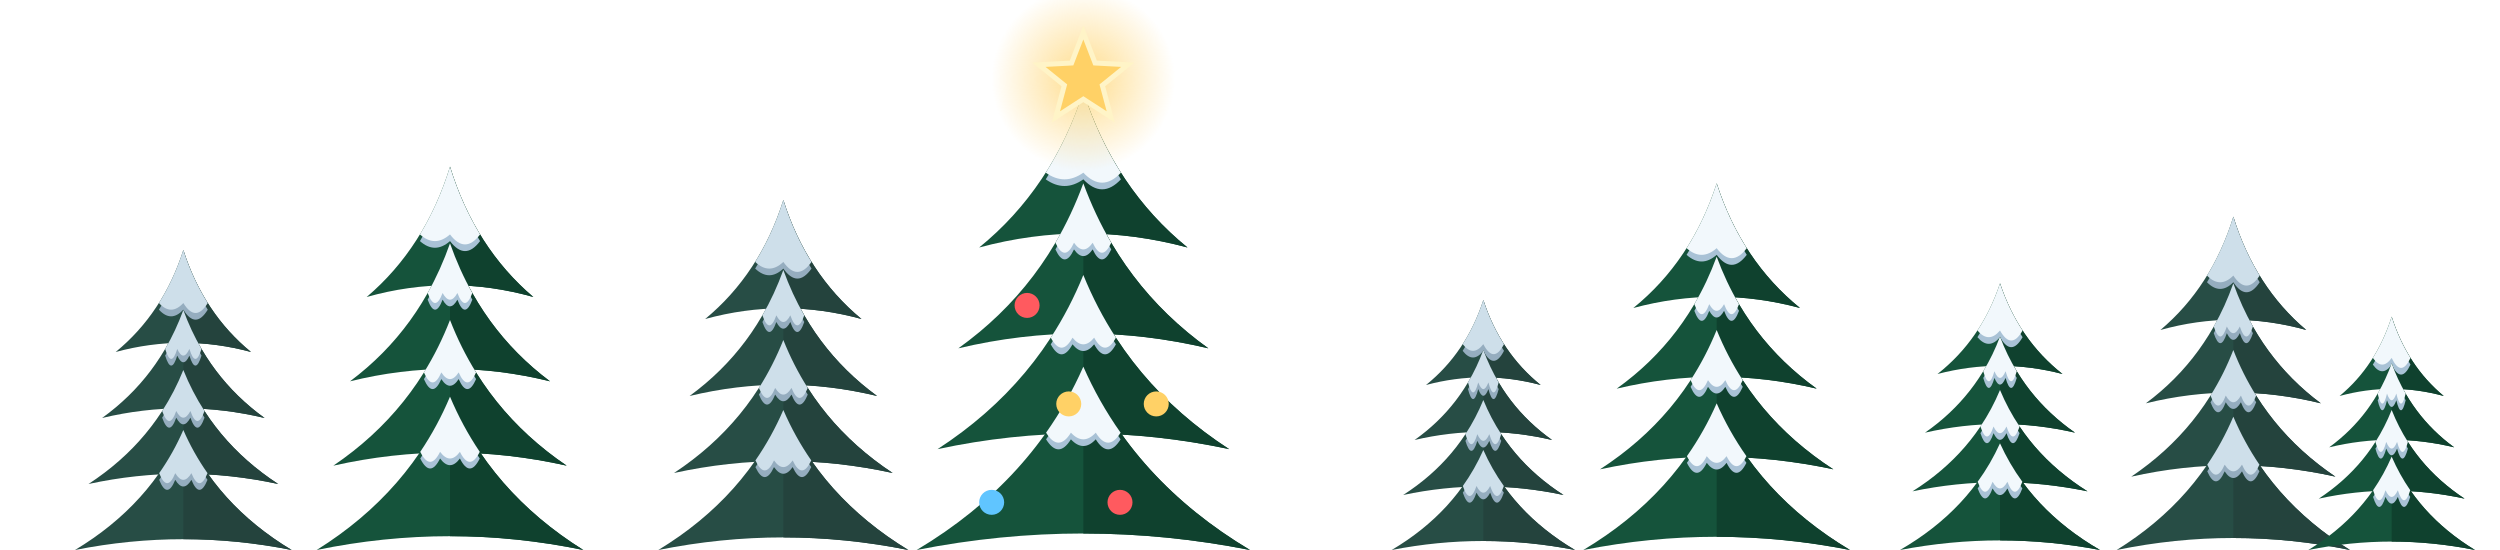
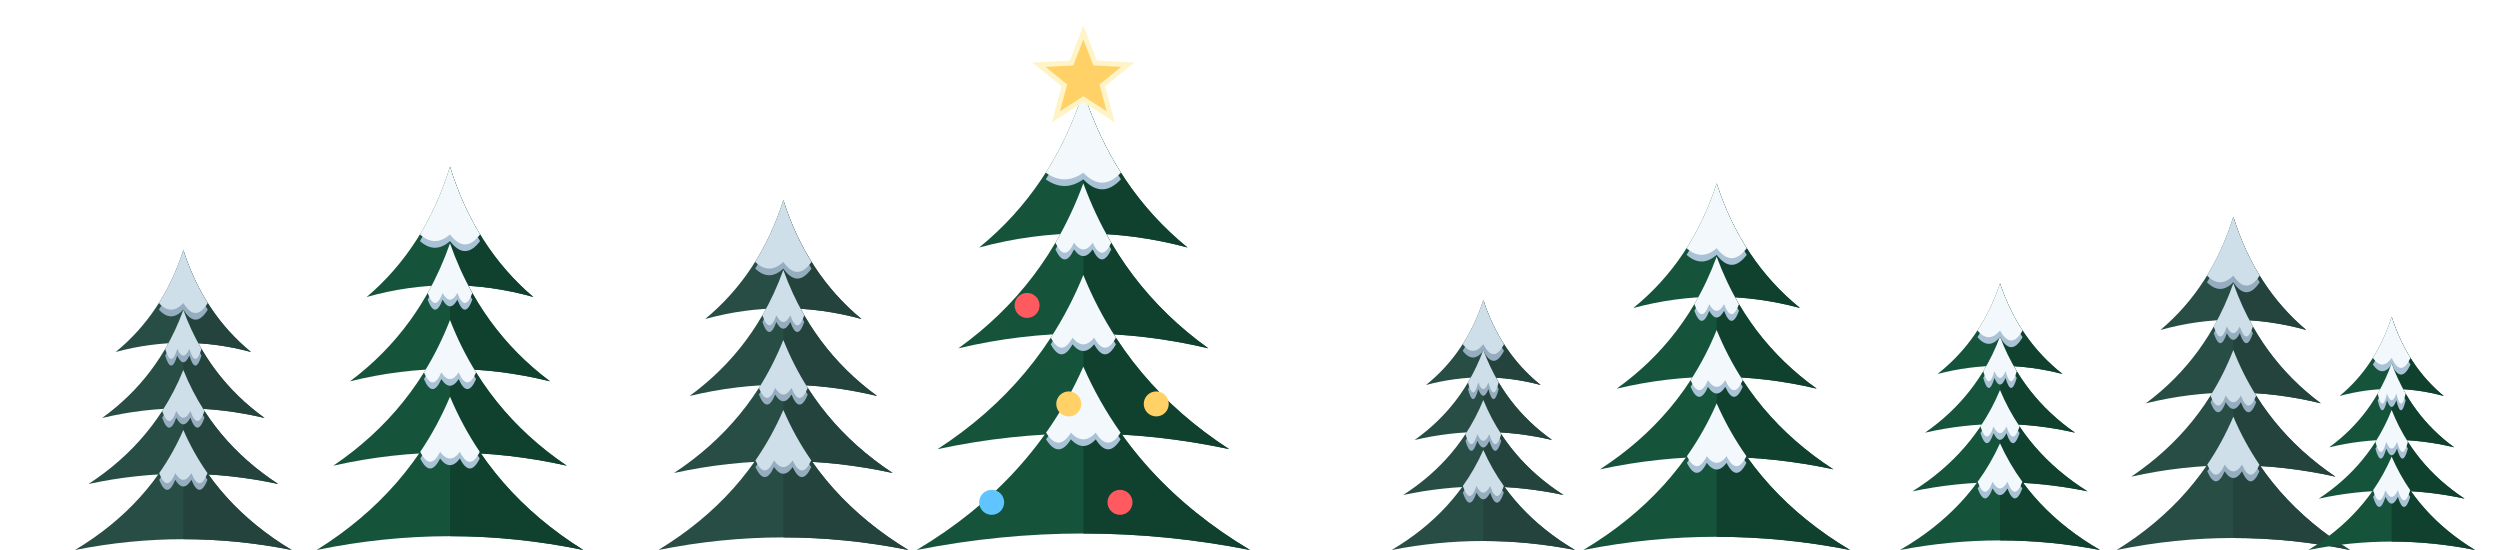
<svg xmlns="http://www.w3.org/2000/svg" width="300" height="66" viewBox="0 0 300 66">
-   <defs>
-     <radialGradient id="halo">
-       <stop offset="0" stop-color="#ffd166" stop-opacity=".75" />
-       <stop offset="1" stop-color="#ffd166" stop-opacity="0" />
-     </radialGradient>
-   </defs>
-   <style>.halo{animation:glow 2.4s ease-in-out infinite alternate}@keyframes glow{from{opacity:.45}to{opacity:1}}@media (prefers-reduced-motion:reduce){.halo{animation:none}}</style>
  <g opacity=".9">
    <path fill="#0f3a31" d="M22,30 Q24.44,37.59 30.12,42.24 Q22,40.04 13.88,42.24 Q19.56,37.59 22,30Z" />
    <path fill="#0c2f28" d="M22,30 Q24.44,37.59 30.12,42.24 Q26.06,41.14 22,41.14Z" />
    <path fill="#8aa4b8" transform="translate(0 .8)" d="M22,30 Q23.12,33.49 24.93,36.36 Q23.47,38.76 22,36.36 Q20.53,37.96 19.07,36.36 Q20.88,33.49 22,30Z" />
    <path fill="#c9dbe8" d="M22,30 Q23.12,33.49 24.93,36.36 Q23.47,38.76 22,36.36 Q20.53,37.96 19.07,36.36 Q20.88,33.49 22,30Z" />
    <path fill="#0f3a31" d="M22,37.2 Q24.93,45.24 31.75,50.16 Q22,47.83 12.25,50.16 Q19.07,45.24 22,37.2Z" />
    <path fill="#0c2f28" d="M22,37.2 Q24.93,45.24 31.75,50.16 Q26.88,48.99 22,48.99Z" />
    <path fill="#8aa4b8" transform="translate(0 .8)" d="M22,37.2 Q22.9,39.68 24.18,41.87 Q23.45,44.27 22.73,41.87 Q22,43.47 21.27,41.87 Q20.55,44.27 19.82,41.87 Q21.1,39.68 22,37.2Z" />
    <path fill="#c9dbe8" d="M22,37.2 Q22.9,39.68 24.18,41.87 Q23.45,44.27 22.73,41.87 Q22,43.47 21.27,41.87 Q20.55,44.27 19.82,41.87 Q21.1,39.68 22,37.2Z" />
    <path fill="#0f3a31" d="M22,44.4 Q25.41,52.88 33.38,58.08 Q22,55.62 10.62,58.08 Q18.59,52.88 22,44.4Z" />
    <path fill="#0c2f28" d="M22,44.4 Q25.41,52.88 33.38,58.08 Q27.69,56.85 22,56.85Z" />
    <path fill="#8aa4b8" transform="translate(0 .8)" d="M22,44.4 Q23.05,47.02 24.54,49.32 Q23.69,51.72 22.85,49.32 Q22,50.92 21.15,49.32 Q20.31,51.72 19.46,49.32 Q20.95,47.02 22,44.4Z" />
    <path fill="#c9dbe8" d="M22,44.4 Q23.05,47.02 24.54,49.32 Q23.69,51.72 22.85,49.32 Q22,50.92 21.15,49.32 Q20.31,51.72 19.46,49.32 Q20.95,47.02 22,44.4Z" />
    <path fill="#0f3a31" d="M22,51.6 Q25.9,60.53 35,66 Q22,63.41 9,66 Q18.1,60.53 22,51.6Z" />
    <path fill="#0c2f28" d="M22,51.6 Q25.9,60.53 35,66 Q28.5,64.7 22,64.7Z" />
    <path fill="#8aa4b8" transform="translate(0 .8)" d="M22,51.6 Q23.2,54.36 24.9,56.78 Q23.94,59.18 22.97,56.78 Q22,58.38 21.03,56.78 Q20.06,59.18 19.1,56.78 Q20.8,54.36 22,51.6Z" />
    <path fill="#c9dbe8" d="M22,51.6 Q23.2,54.36 24.9,56.78 Q23.94,59.18 22.97,56.78 Q22,58.38 21.03,56.78 Q20.06,59.18 19.1,56.78 Q20.8,54.36 22,51.6Z" />
    <path fill="#0f3a31" d="M94,24 Q96.81,32.85 103.38,38.28 Q94,35.71 84.62,38.28 Q91.19,32.85 94,24Z" />
    <path fill="#0c2f28" d="M94,24 Q96.81,32.85 103.38,38.28 Q98.69,36.99 94,36.99Z" />
    <path fill="#8aa4b8" transform="translate(0 .8)" d="M94,24 Q95.29,28.08 97.38,31.43 Q95.69,33.83 94,31.43 Q92.31,33.03 90.62,31.43 Q92.71,28.08 94,24Z" />
    <path fill="#c9dbe8" d="M94,24 Q95.29,28.08 97.38,31.43 Q95.69,33.83 94,31.43 Q92.31,33.03 90.62,31.43 Q92.71,28.08 94,24Z" />
    <path fill="#0f3a31" d="M94,32.4 Q97.38,41.77 105.25,47.52 Q94,44.8 82.75,47.52 Q90.62,41.77 94,32.4Z" />
    <path fill="#0c2f28" d="M94,32.4 Q97.38,41.77 105.25,47.52 Q99.62,46.16 94,46.16Z" />
    <path fill="#8aa4b8" transform="translate(0 .8)" d="M94,32.4 Q95.04,35.29 96.51,37.84 Q95.68,40.24 94.84,37.84 Q94,39.44 93.16,37.84 Q92.32,40.24 91.49,37.84 Q92.96,35.29 94,32.4Z" />
    <path fill="#c9dbe8" d="M94,32.4 Q95.04,35.29 96.51,37.84 Q95.68,40.24 94.84,37.84 Q94,39.44 93.16,37.84 Q92.32,40.24 91.49,37.84 Q92.96,35.29 94,32.4Z" />
    <path fill="#0f3a31" d="M94,40.8 Q97.94,50.7 107.12,56.76 Q94,53.89 80.88,56.76 Q90.06,50.7 94,40.8Z" />
    <path fill="#0c2f28" d="M94,40.8 Q97.94,50.7 107.12,56.76 Q100.56,55.32 94,55.32Z" />
    <path fill="#8aa4b8" transform="translate(0 .8)" d="M94,40.8 Q95.22,43.86 96.93,46.55 Q95.95,48.95 94.98,46.55 Q94,48.15 93.02,46.55 Q92.05,48.95 91.07,46.55 Q92.78,43.86 94,40.8Z" />
    <path fill="#c9dbe8" d="M94,40.8 Q95.22,43.86 96.93,46.55 Q95.95,48.95 94.98,46.55 Q94,48.15 93.02,46.55 Q92.05,48.95 91.07,46.55 Q92.78,43.86 94,40.8Z" />
    <path fill="#0f3a31" d="M94,49.2 Q98.5,59.62 109,66 Q94,62.98 79,66 Q89.5,59.62 94,49.2Z" />
    <path fill="#0c2f28" d="M94,49.2 Q98.5,59.62 109,66 Q101.5,64.49 94,64.49Z" />
    <path fill="#8aa4b8" transform="translate(0 .8)" d="M94,49.2 Q95.39,52.42 97.35,55.25 Q96.23,57.65 95.12,55.25 Q94,56.85 92.88,55.25 Q91.77,57.65 90.65,55.25 Q92.61,52.42 94,49.2Z" />
    <path fill="#c9dbe8" d="M94,49.2 Q95.39,52.42 97.35,55.25 Q96.23,57.65 95.12,55.25 Q94,56.85 92.88,55.25 Q91.77,57.65 90.65,55.25 Q92.61,52.42 94,49.2Z" />
    <path fill="#0f3a31" d="M178,36 Q180.06,42.32 184.88,46.2 Q178,44.36 171.12,46.2 Q175.94,42.32 178,36Z" />
    <path fill="#0c2f28" d="M178,36 Q180.06,42.32 184.88,46.2 Q181.44,45.28 178,45.28Z" />
    <path fill="#8aa4b8" transform="translate(0 .8)" d="M178,36 Q178.95,38.91 180.48,41.3 Q179.24,43.7 178,41.3 Q176.76,42.9 175.52,41.3 Q177.05,38.91 178,36Z" />
    <path fill="#c9dbe8" d="M178,36 Q178.95,38.91 180.48,41.3 Q179.24,43.7 178,41.3 Q176.76,42.9 175.52,41.3 Q177.05,38.91 178,36Z" />
    <path fill="#0f3a31" d="M178,42 Q180.47,48.7 186.25,52.8 Q178,50.86 169.75,52.8 Q175.53,48.7 178,42Z" />
    <path fill="#0c2f28" d="M178,42 Q180.47,48.7 186.25,52.8 Q182.12,51.83 178,51.83Z" />
    <path fill="#8aa4b8" transform="translate(0 .8)" d="M178,42 Q178.76,44.07 179.84,45.89 Q179.23,48.29 178.61,45.89 Q178,47.49 177.39,45.89 Q176.77,48.29 176.16,45.89 Q177.24,44.07 178,42Z" />
    <path fill="#c9dbe8" d="M178,42 Q178.76,44.07 179.84,45.89 Q179.23,48.29 178.61,45.89 Q178,47.49 177.39,45.89 Q176.77,48.29 176.16,45.89 Q177.24,44.07 178,42Z" />
    <path fill="#0f3a31" d="M178,48 Q180.89,55.07 187.62,59.4 Q178,57.35 168.38,59.4 Q175.11,55.07 178,48Z" />
    <path fill="#0c2f28" d="M178,48 Q180.89,55.07 187.62,59.4 Q182.81,58.37 178,58.37Z" />
    <path fill="#8aa4b8" transform="translate(0 .8)" d="M178,48 Q178.89,50.18 180.15,52.1 Q179.43,54.5 178.72,52.1 Q178,53.7 177.28,52.1 Q176.57,54.5 175.85,52.1 Q177.11,50.18 178,48Z" />
    <path fill="#c9dbe8" d="M178,48 Q178.89,50.18 180.15,52.1 Q179.43,54.5 178.72,52.1 Q178,53.7 177.28,52.1 Q176.57,54.5 175.85,52.1 Q177.11,50.18 178,48Z" />
    <path fill="#0f3a31" d="M178,54 Q181.3,61.44 189,66 Q178,63.84 167,66 Q174.7,61.44 178,54Z" />
    <path fill="#0c2f28" d="M178,54 Q181.3,61.44 189,66 Q183.5,64.92 178,64.92Z" />
    <path fill="#8aa4b8" transform="translate(0 .8)" d="M178,54 Q179.02,56.3 180.46,58.32 Q179.64,60.72 178.82,58.32 Q178,59.92 177.18,58.32 Q176.36,60.72 175.54,58.32 Q176.98,56.3 178,54Z" />
    <path fill="#c9dbe8" d="M178,54 Q179.02,56.3 180.46,58.32 Q179.64,60.72 178.82,58.32 Q178,59.92 177.18,58.32 Q176.36,60.72 175.54,58.32 Q176.98,56.3 178,54Z" />
    <path fill="#0f3a31" d="M268,26 Q270.62,34.43 276.75,39.6 Q268,37.15 259.25,39.6 Q265.38,34.43 268,26Z" />
    <path fill="#0c2f28" d="M268,26 Q270.62,34.43 276.75,39.6 Q272.38,38.38 268,38.38Z" />
    <path fill="#8aa4b8" transform="translate(0 .8)" d="M268,26 Q269.21,29.88 271.16,33.07 Q269.58,35.47 268,33.07 Q266.42,34.67 264.84,33.07 Q266.79,29.88 268,26Z" />
    <path fill="#c9dbe8" d="M268,26 Q269.21,29.88 271.16,33.07 Q269.58,35.47 268,33.07 Q266.42,34.67 264.84,33.07 Q266.79,29.88 268,26Z" />
    <path fill="#0f3a31" d="M268,34 Q271.15,42.93 278.5,48.4 Q268,45.81 257.5,48.4 Q264.85,42.93 268,34Z" />
    <path fill="#0c2f28" d="M268,34 Q271.15,42.93 278.5,48.4 Q273.25,47.1 268,47.1Z" />
    <path fill="#8aa4b8" transform="translate(0 .8)" d="M268,34 Q268.97,36.76 270.35,39.18 Q269.56,41.58 268.78,39.18 Q268,40.78 267.22,39.18 Q266.44,41.58 265.65,39.18 Q267.03,36.76 268,34Z" />
    <path fill="#c9dbe8" d="M268,34 Q268.97,36.76 270.35,39.18 Q269.56,41.58 268.78,39.18 Q268,40.78 267.22,39.18 Q266.44,41.58 265.65,39.18 Q267.03,36.76 268,34Z" />
    <path fill="#0f3a31" d="M268,42 Q271.68,51.42 280.25,57.2 Q268,54.46 255.75,57.2 Q264.32,51.42 268,42Z" />
    <path fill="#0c2f28" d="M268,42 Q271.68,51.42 280.25,57.2 Q274.12,55.83 268,55.83Z" />
    <path fill="#8aa4b8" transform="translate(0 .8)" d="M268,42 Q269.13,44.91 270.74,47.47 Q269.82,49.87 268.91,47.47 Q268,49.07 267.09,47.47 Q266.18,49.87 265.26,47.47 Q266.87,44.91 268,42Z" />
    <path fill="#c9dbe8" d="M268,42 Q269.13,44.91 270.74,47.47 Q269.82,49.87 268.91,47.47 Q268,49.07 267.09,47.47 Q266.18,49.87 265.26,47.47 Q266.87,44.91 268,42Z" />
    <path fill="#0f3a31" d="M268,50 Q272.2,59.92 282,66 Q268,63.12 254,66 Q263.8,59.92 268,50Z" />
    <path fill="#0c2f28" d="M268,50 Q272.2,59.92 282,66 Q275,64.56 268,64.56Z" />
    <path fill="#8aa4b8" transform="translate(0 .8)" d="M268,50 Q269.3,53.06 271.13,55.76 Q270.09,58.16 269.04,55.76 Q268,57.36 266.96,55.76 Q265.91,58.16 264.87,55.76 Q266.7,53.06 268,50Z" />
    <path fill="#c9dbe8" d="M268,50 Q269.3,53.06 271.13,55.76 Q270.09,58.16 269.04,55.76 Q268,57.36 266.96,55.76 Q265.91,58.16 264.87,55.76 Q266.7,53.06 268,50Z" />
  </g>
  <path fill="#15533b" d="M54,20 Q57,29.7 64,35.64 Q54,32.82 44,35.64 Q51,29.7 54,20Z" />
  <path fill="#0f412e" d="M54,20 Q57,29.7 64,35.64 Q59,34.23 54,34.23Z" />
  <path fill="#a9c2d6" transform="translate(0 .8)" d="M54,20 Q55.38,24.46 57.61,28.13 Q55.81,30.53 54,28.13 Q52.19,29.73 50.39,28.13 Q52.62,24.46 54,20Z" />
  <path fill="#f2f8fc" d="M54,20 Q55.38,24.46 57.61,28.13 Q55.81,30.53 54,28.13 Q52.19,29.73 50.39,28.13 Q52.62,24.46 54,20Z" />
  <path fill="#15533b" d="M54,29.2 Q57.6,39.47 66,45.76 Q54,42.78 42,45.76 Q50.4,39.47 54,29.2Z" />
  <path fill="#0f412e" d="M54,29.2 Q57.6,39.47 66,45.76 Q60,44.27 54,44.27Z" />
  <path fill="#a9c2d6" transform="translate(0 .8)" d="M54,29.2 Q55.11,32.37 56.68,35.16 Q55.79,37.56 54.89,35.16 Q54,36.76 53.11,35.16 Q52.21,37.56 51.32,35.16 Q52.89,32.37 54,29.2Z" />
  <path fill="#f2f8fc" d="M54,29.2 Q55.11,32.37 56.68,35.16 Q55.79,37.56 54.89,35.16 Q54,36.76 53.11,35.16 Q52.21,37.56 51.32,35.16 Q52.89,32.37 54,29.2Z" />
  <path fill="#15533b" d="M54,38.4 Q58.2,49.24 68,55.88 Q54,52.73 40,55.88 Q49.8,49.24 54,38.4Z" />
  <path fill="#0f412e" d="M54,38.4 Q58.2,49.24 68,55.88 Q61,54.31 54,54.31Z" />
  <path fill="#a9c2d6" transform="translate(0 .8)" d="M54,38.4 Q55.3,41.75 57.13,44.69 Q56.09,47.09 55.04,44.69 Q54,46.29 52.96,44.69 Q51.91,47.09 50.87,44.69 Q52.7,41.75 54,38.4Z" />
  <path fill="#f2f8fc" d="M54,38.4 Q55.3,41.75 57.13,44.69 Q56.09,47.09 55.04,44.69 Q54,46.29 52.96,44.69 Q51.91,47.09 50.87,44.69 Q52.7,41.75 54,38.4Z" />
  <path fill="#15533b" d="M54,47.6 Q58.8,59.01 70,66 Q54,62.69 38,66 Q49.2,59.01 54,47.6Z" />
  <path fill="#0f412e" d="M54,47.6 Q58.8,59.01 70,66 Q62,64.34 54,64.34Z" />
  <path fill="#a9c2d6" transform="translate(0 .8)" d="M54,47.6 Q55.48,51.12 57.57,54.22 Q56.38,56.62 55.19,54.22 Q54,55.82 52.81,54.22 Q51.62,56.62 50.43,54.22 Q52.52,51.12 54,47.6Z" />
  <path fill="#f2f8fc" d="M54,47.6 Q55.48,51.12 57.57,54.22 Q56.38,56.62 55.19,54.22 Q54,55.82 52.81,54.22 Q51.62,56.62 50.43,54.22 Q52.52,51.12 54,47.6Z" />
  <path fill="#15533b" d="M240,34 Q242.25,40.75 247.5,44.88 Q240,42.92 232.5,44.88 Q237.75,40.75 240,34Z" />
  <path fill="#0f412e" d="M240,34 Q242.25,40.75 247.5,44.88 Q243.75,43.9 240,43.9Z" />
  <path fill="#a9c2d6" transform="translate(0 .8)" d="M240,34 Q241.04,37.11 242.71,39.66 Q241.35,42.06 240,39.66 Q238.65,41.26 237.29,39.66 Q238.96,37.11 240,34Z" />
  <path fill="#f2f8fc" d="M240,34 Q241.04,37.11 242.71,39.66 Q241.35,42.06 240,39.66 Q238.65,41.26 237.29,39.66 Q238.96,37.11 240,34Z" />
  <path fill="#15533b" d="M240,40.4 Q242.7,47.54 249,51.92 Q240,49.85 231,51.92 Q237.3,47.54 240,40.4Z" />
  <path fill="#0f412e" d="M240,40.4 Q242.7,47.54 249,51.92 Q244.5,50.88 240,50.88Z" />
  <path fill="#a9c2d6" transform="translate(0 .8)" d="M240,40.4 Q240.83,42.61 242.01,44.55 Q241.34,46.95 240.67,44.55 Q240,46.15 239.33,44.55 Q238.66,46.95 237.99,44.55 Q239.17,42.61 240,40.4Z" />
  <path fill="#f2f8fc" d="M240,40.4 Q240.83,42.61 242.01,44.55 Q241.34,46.95 240.67,44.55 Q240,46.15 239.33,44.55 Q238.66,46.95 237.99,44.55 Q239.17,42.61 240,40.4Z" />
  <path fill="#15533b" d="M240,46.8 Q243.15,54.34 250.5,58.96 Q240,56.77 229.5,58.96 Q236.85,54.34 240,46.8Z" />
  <path fill="#0f412e" d="M240,46.8 Q243.15,54.34 250.5,58.96 Q245.25,57.87 240,57.87Z" />
  <path fill="#a9c2d6" transform="translate(0 .8)" d="M240,46.8 Q240.97,49.13 242.35,51.18 Q241.56,53.58 240.78,51.18 Q240,52.78 239.22,51.18 Q238.44,53.58 237.65,51.18 Q239.03,49.13 240,46.8Z" />
  <path fill="#f2f8fc" d="M240,46.8 Q240.97,49.13 242.35,51.18 Q241.56,53.58 240.78,51.18 Q240,52.78 239.22,51.18 Q238.44,53.58 237.65,51.18 Q239.03,49.13 240,46.8Z" />
  <path fill="#15533b" d="M240,53.2 Q243.6,61.14 252,66 Q240,63.7 228,66 Q236.4,61.14 240,53.2Z" />
  <path fill="#0f412e" d="M240,53.2 Q243.6,61.14 252,66 Q246,64.85 240,64.85Z" />
  <path fill="#a9c2d6" transform="translate(0 .8)" d="M240,53.2 Q241.11,55.65 242.68,57.81 Q241.79,60.21 240.89,57.81 Q240,59.41 239.11,57.81 Q238.21,60.21 237.32,57.81 Q238.89,55.65 240,53.2Z" />
  <path fill="#f2f8fc" d="M240,53.2 Q241.11,55.65 242.68,57.81 Q241.79,60.21 240.89,57.81 Q240,59.41 239.11,57.81 Q238.21,60.21 237.32,57.81 Q238.89,55.65 240,53.2Z" />
  <path fill="#15533b" d="M287,38 Q288.88,43.9 293.25,47.52 Q287,45.81 280.75,47.52 Q285.12,43.9 287,38Z" />
  <path fill="#0f412e" d="M287,38 Q288.88,43.9 293.25,47.52 Q290.12,46.66 287,46.66Z" />
  <path fill="#a9c2d6" transform="translate(0 .8)" d="M287,38 Q287.86,40.72 289.26,42.95 Q288.13,45.35 287,42.95 Q285.87,44.55 284.74,42.95 Q286.14,40.72 287,38Z" />
  <path fill="#f2f8fc" d="M287,38 Q287.86,40.72 289.26,42.95 Q288.13,45.35 287,42.95 Q285.87,44.55 284.74,42.95 Q286.14,40.72 287,38Z" />
  <path fill="#15533b" d="M287,43.6 Q289.25,49.85 294.5,53.68 Q287,51.87 279.5,53.68 Q284.75,49.85 287,43.6Z" />
  <path fill="#0f412e" d="M287,43.6 Q289.25,49.85 294.5,53.68 Q290.75,52.77 287,52.77Z" />
  <path fill="#a9c2d6" transform="translate(0 .8)" d="M287,43.6 Q287.69,45.53 288.68,47.23 Q288.12,49.63 287.56,47.23 Q287,48.83 286.44,47.23 Q285.88,49.63 285.32,47.23 Q286.31,45.53 287,43.6Z" />
  <path fill="#f2f8fc" d="M287,43.6 Q287.69,45.53 288.68,47.23 Q288.12,49.63 287.56,47.23 Q287,48.83 286.44,47.23 Q285.88,49.63 285.32,47.23 Q286.31,45.53 287,43.6Z" />
  <path fill="#15533b" d="M287,49.2 Q289.62,55.8 295.75,59.84 Q287,57.92 278.25,59.84 Q284.38,55.8 287,49.2Z" />
  <path fill="#0f412e" d="M287,49.2 Q289.62,55.8 295.75,59.84 Q291.38,58.88 287,58.88Z" />
  <path fill="#a9c2d6" transform="translate(0 .8)" d="M287,49.2 Q287.81,51.24 288.95,53.03 Q288.3,55.43 287.65,53.03 Q287,54.63 286.35,53.03 Q285.7,55.43 285.05,53.03 Q286.19,51.24 287,49.2Z" />
  <path fill="#f2f8fc" d="M287,49.2 Q287.81,51.24 288.95,53.03 Q288.3,55.43 287.65,53.03 Q287,54.63 286.35,53.03 Q285.7,55.43 285.05,53.03 Q286.19,51.24 287,49.2Z" />
  <path fill="#15533b" d="M287,54.8 Q290,61.74 297,66 Q287,63.98 277,66 Q284,61.74 287,54.8Z" />
  <path fill="#0f412e" d="M287,54.8 Q290,61.74 297,66 Q292,64.99 287,64.99Z" />
  <path fill="#a9c2d6" transform="translate(0 .8)" d="M287,54.8 Q287.93,56.94 289.23,58.83 Q288.49,61.23 287.74,58.83 Q287,60.43 286.26,58.83 Q285.51,61.23 284.77,58.83 Q286.07,56.94 287,54.8Z" />
  <path fill="#f2f8fc" d="M287,54.8 Q287.93,56.94 289.23,58.83 Q288.49,61.23 287.74,58.83 Q287,60.43 286.26,58.83 Q285.51,61.23 284.77,58.83 Q286.07,56.94 287,54.8Z" />
  <path fill="#15533b" d="M206,22 Q209,31.28 216,36.96 Q206,34.27 196,36.96 Q203,31.28 206,22Z" />
  <path fill="#0f412e" d="M206,22 Q209,31.28 216,36.96 Q211,35.61 206,35.61Z" />
  <path fill="#a9c2d6" transform="translate(0 .8)" d="M206,22 Q207.38,26.27 209.61,29.78 Q207.81,32.18 206,29.78 Q204.19,31.38 202.39,29.78 Q204.62,26.27 206,22Z" />
  <path fill="#f2f8fc" d="M206,22 Q207.38,26.27 209.61,29.78 Q207.81,32.18 206,29.78 Q204.19,31.38 202.39,29.78 Q204.62,26.27 206,22Z" />
  <path fill="#15533b" d="M206,30.8 Q209.6,40.62 218,46.64 Q206,43.79 194,46.64 Q202.4,40.62 206,30.8Z" />
  <path fill="#0f412e" d="M206,30.8 Q209.6,40.62 218,46.64 Q212,45.21 206,45.21Z" />
  <path fill="#a9c2d6" transform="translate(0 .8)" d="M206,30.8 Q207.11,33.83 208.68,36.5 Q207.79,38.9 206.89,36.5 Q206,38.1 205.11,36.5 Q204.21,38.9 203.32,36.5 Q204.89,33.83 206,30.8Z" />
  <path fill="#f2f8fc" d="M206,30.8 Q207.11,33.83 208.68,36.5 Q207.79,38.9 206.89,36.5 Q206,38.1 205.11,36.5 Q204.21,38.9 203.32,36.5 Q204.89,33.83 206,30.8Z" />
  <path fill="#15533b" d="M206,39.6 Q210.2,49.97 220,56.32 Q206,53.31 192,56.32 Q201.8,49.97 206,39.6Z" />
  <path fill="#0f412e" d="M206,39.6 Q210.2,49.97 220,56.32 Q213,54.82 206,54.82Z" />
  <path fill="#a9c2d6" transform="translate(0 .8)" d="M206,39.6 Q207.3,42.8 209.13,45.62 Q208.09,48.02 207.04,45.62 Q206,47.22 204.96,45.62 Q203.91,48.02 202.87,45.62 Q204.7,42.8 206,39.6Z" />
  <path fill="#f2f8fc" d="M206,39.6 Q207.3,42.8 209.13,45.62 Q208.09,48.02 207.04,45.62 Q206,47.22 204.96,45.62 Q203.91,48.02 202.87,45.62 Q204.7,42.8 206,39.6Z" />
  <path fill="#15533b" d="M206,48.4 Q210.8,59.31 222,66 Q206,62.83 190,66 Q201.2,59.31 206,48.4Z" />
  <path fill="#0f412e" d="M206,48.4 Q210.8,59.31 222,66 Q214,64.42 206,64.42Z" />
  <path fill="#a9c2d6" transform="translate(0 .8)" d="M206,48.4 Q207.48,51.77 209.57,54.74 Q208.38,57.14 207.19,54.74 Q206,56.34 204.81,54.74 Q203.62,57.14 202.43,54.74 Q204.52,51.77 206,48.4Z" />
  <path fill="#f2f8fc" d="M206,48.4 Q207.48,51.77 209.57,54.74 Q208.38,57.14 207.19,54.74 Q206,56.34 204.81,54.74 Q203.62,57.14 202.43,54.74 Q204.52,51.77 206,48.4Z" />
  <path fill="#15533b" d="M130,11 Q133.75,22.59 142.5,29.7 Q130,26.33 117.5,29.7 Q126.25,22.59 130,11Z" />
  <path fill="#0f412e" d="M130,11 Q133.75,22.59 142.5,29.7 Q136.25,28.02 130,28.02Z" />
  <path fill="#a9c2d6" transform="translate(0 .8)" d="M130,11 Q131.73,16.34 134.51,20.72 Q132.26,23.12 130,20.72 Q127.74,22.32 125.49,20.72 Q128.27,16.34 130,11Z" />
  <path fill="#f2f8fc" d="M130,11 Q131.73,16.34 134.51,20.72 Q132.26,23.12 130,20.72 Q127.74,22.32 125.49,20.72 Q128.27,16.34 130,11Z" />
  <path fill="#15533b" d="M130,22 Q134.5,34.28 145,41.8 Q130,38.24 115,41.8 Q125.5,34.28 130,22Z" />
  <path fill="#0f412e" d="M130,22 Q134.5,34.28 145,41.8 Q137.5,40.02 130,40.02Z" />
  <path fill="#a9c2d6" transform="translate(0 .8)" d="M130,22 Q131.39,25.79 133.35,29.13 Q132.23,31.53 131.12,29.13 Q130,30.73 128.88,29.13 Q127.77,31.53 126.65,29.13 Q128.61,25.79 130,22Z" />
  <path fill="#f2f8fc" d="M130,22 Q131.39,25.79 133.35,29.13 Q132.23,31.53 131.12,29.13 Q130,30.73 128.88,29.13 Q127.77,31.53 126.65,29.13 Q128.61,25.79 130,22Z" />
  <path fill="#15533b" d="M130,33 Q135.25,45.96 147.5,53.9 Q130,50.14 112.5,53.9 Q124.75,45.96 130,33Z" />
  <path fill="#0f412e" d="M130,33 Q135.25,45.96 147.5,53.9 Q138.75,52.02 130,52.02Z" />
  <path fill="#a9c2d6" transform="translate(0 .8)" d="M130,33 Q131.62,37 133.91,40.52 Q132.61,42.92 131.3,40.52 Q130,42.12 128.7,40.52 Q127.39,42.92 126.09,40.52 Q128.38,37 130,33Z" />
  <path fill="#f2f8fc" d="M130,33 Q131.62,37 133.91,40.52 Q132.61,42.92 131.3,40.52 Q130,42.12 128.7,40.52 Q127.39,42.92 126.09,40.52 Q128.38,37 130,33Z" />
  <path fill="#15533b" d="M130,44 Q136,57.64 150,66 Q130,62.04 110,66 Q124,57.64 130,44Z" />
  <path fill="#0f412e" d="M130,44 Q136,57.64 150,66 Q140,64.02 130,64.02Z" />
  <path fill="#a9c2d6" transform="translate(0 .8)" d="M130,44 Q131.85,48.21 134.47,51.92 Q132.98,54.32 131.49,51.92 Q130,53.52 128.51,51.92 Q127.02,54.32 125.53,51.92 Q128.15,48.21 130,44Z" />
  <path fill="#f2f8fc" d="M130,44 Q131.85,48.21 134.47,51.92 Q132.98,54.32 131.49,51.92 Q130,53.52 128.51,51.92 Q127.02,54.32 125.53,51.92 Q128.15,48.21 130,44Z" />
  <circle cx="123.25" cy="36.65" r="1.5" fill="#ff5a5f" />
  <circle cx="138.75" cy="48.47" r="1.5" fill="#ffd166" />
  <circle cx="119" cy="60.28" r="1.5" fill="#60c5ff" />
  <circle cx="134.4" cy="60.28" r="1.5" fill="#ff5a5f" />
  <circle cx="128.25" cy="48.47" r="1.5" fill="#ffd166" />
-   <circle class="halo" cx="130" cy="9.5" r="11" fill="url(#halo)" />
  <path fill="#ffd166" stroke="#fff4c7" stroke-width=".6" d="M130,3.9 L131.41,7.56 L135.33,7.77 L132.28,10.24 L133.29,14.03 L130,11.9 L126.71,14.03 L127.72,10.24 L124.67,7.77 L128.59,7.56Z" />
</svg>
